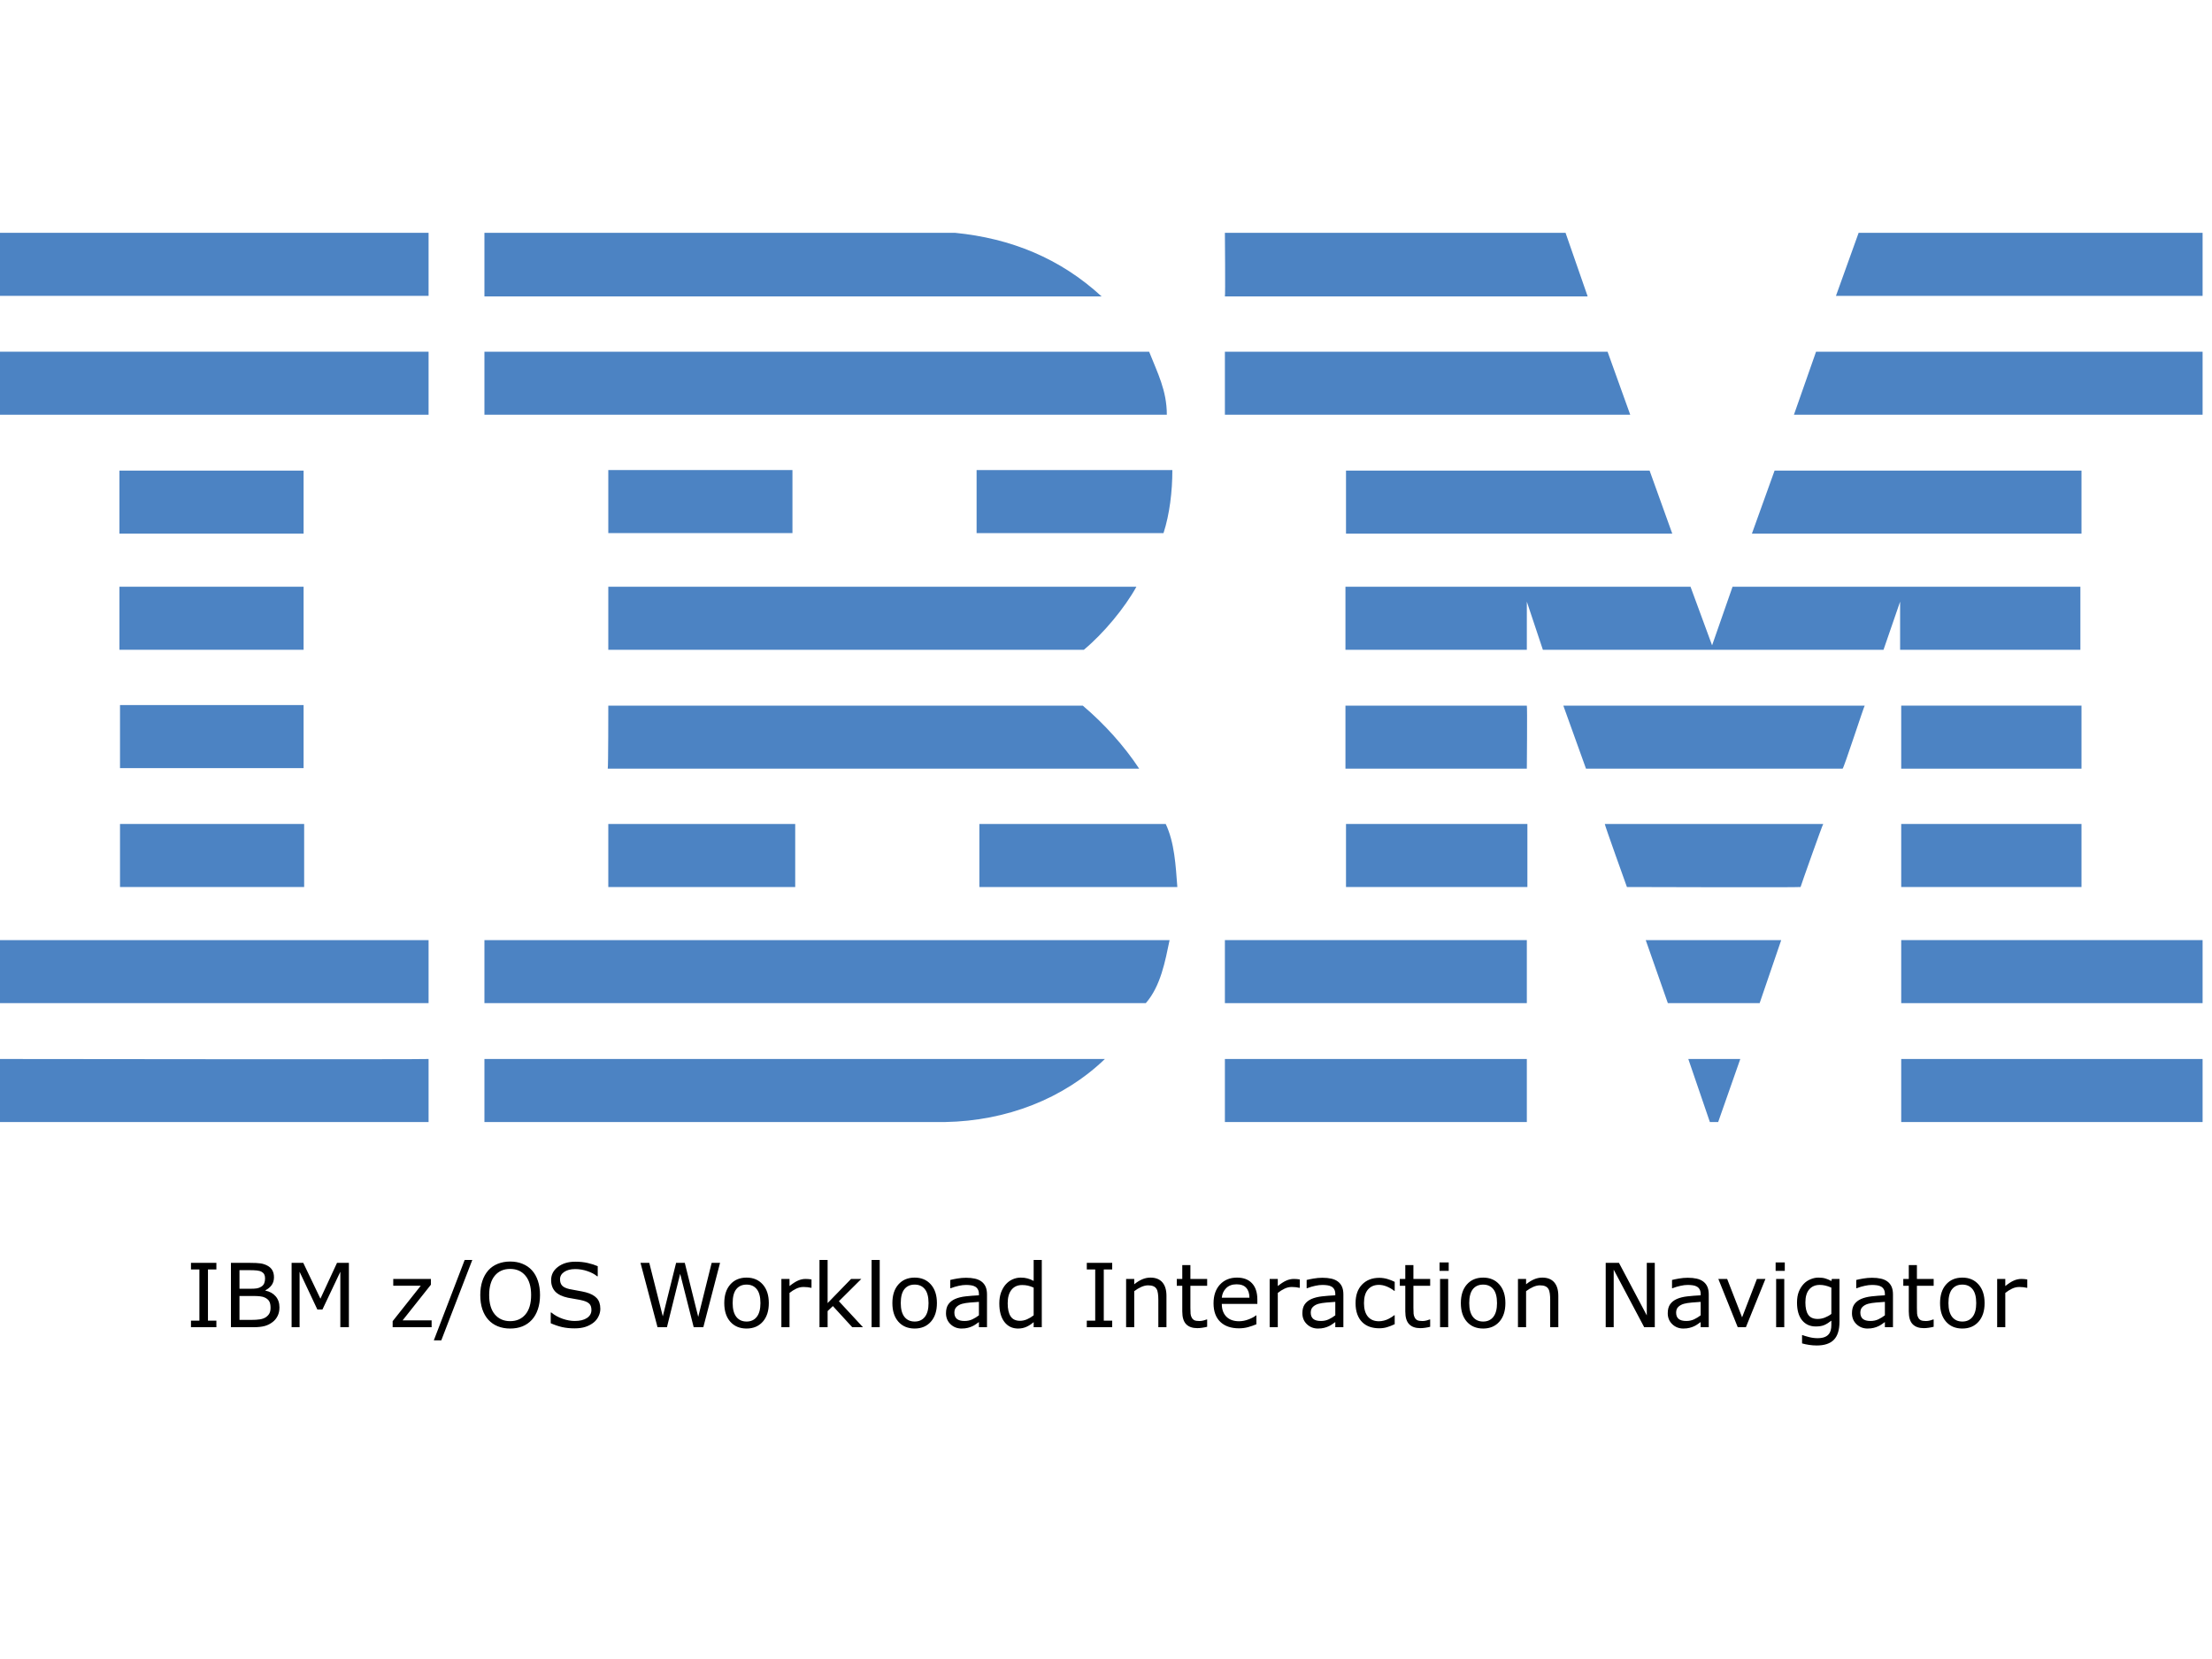
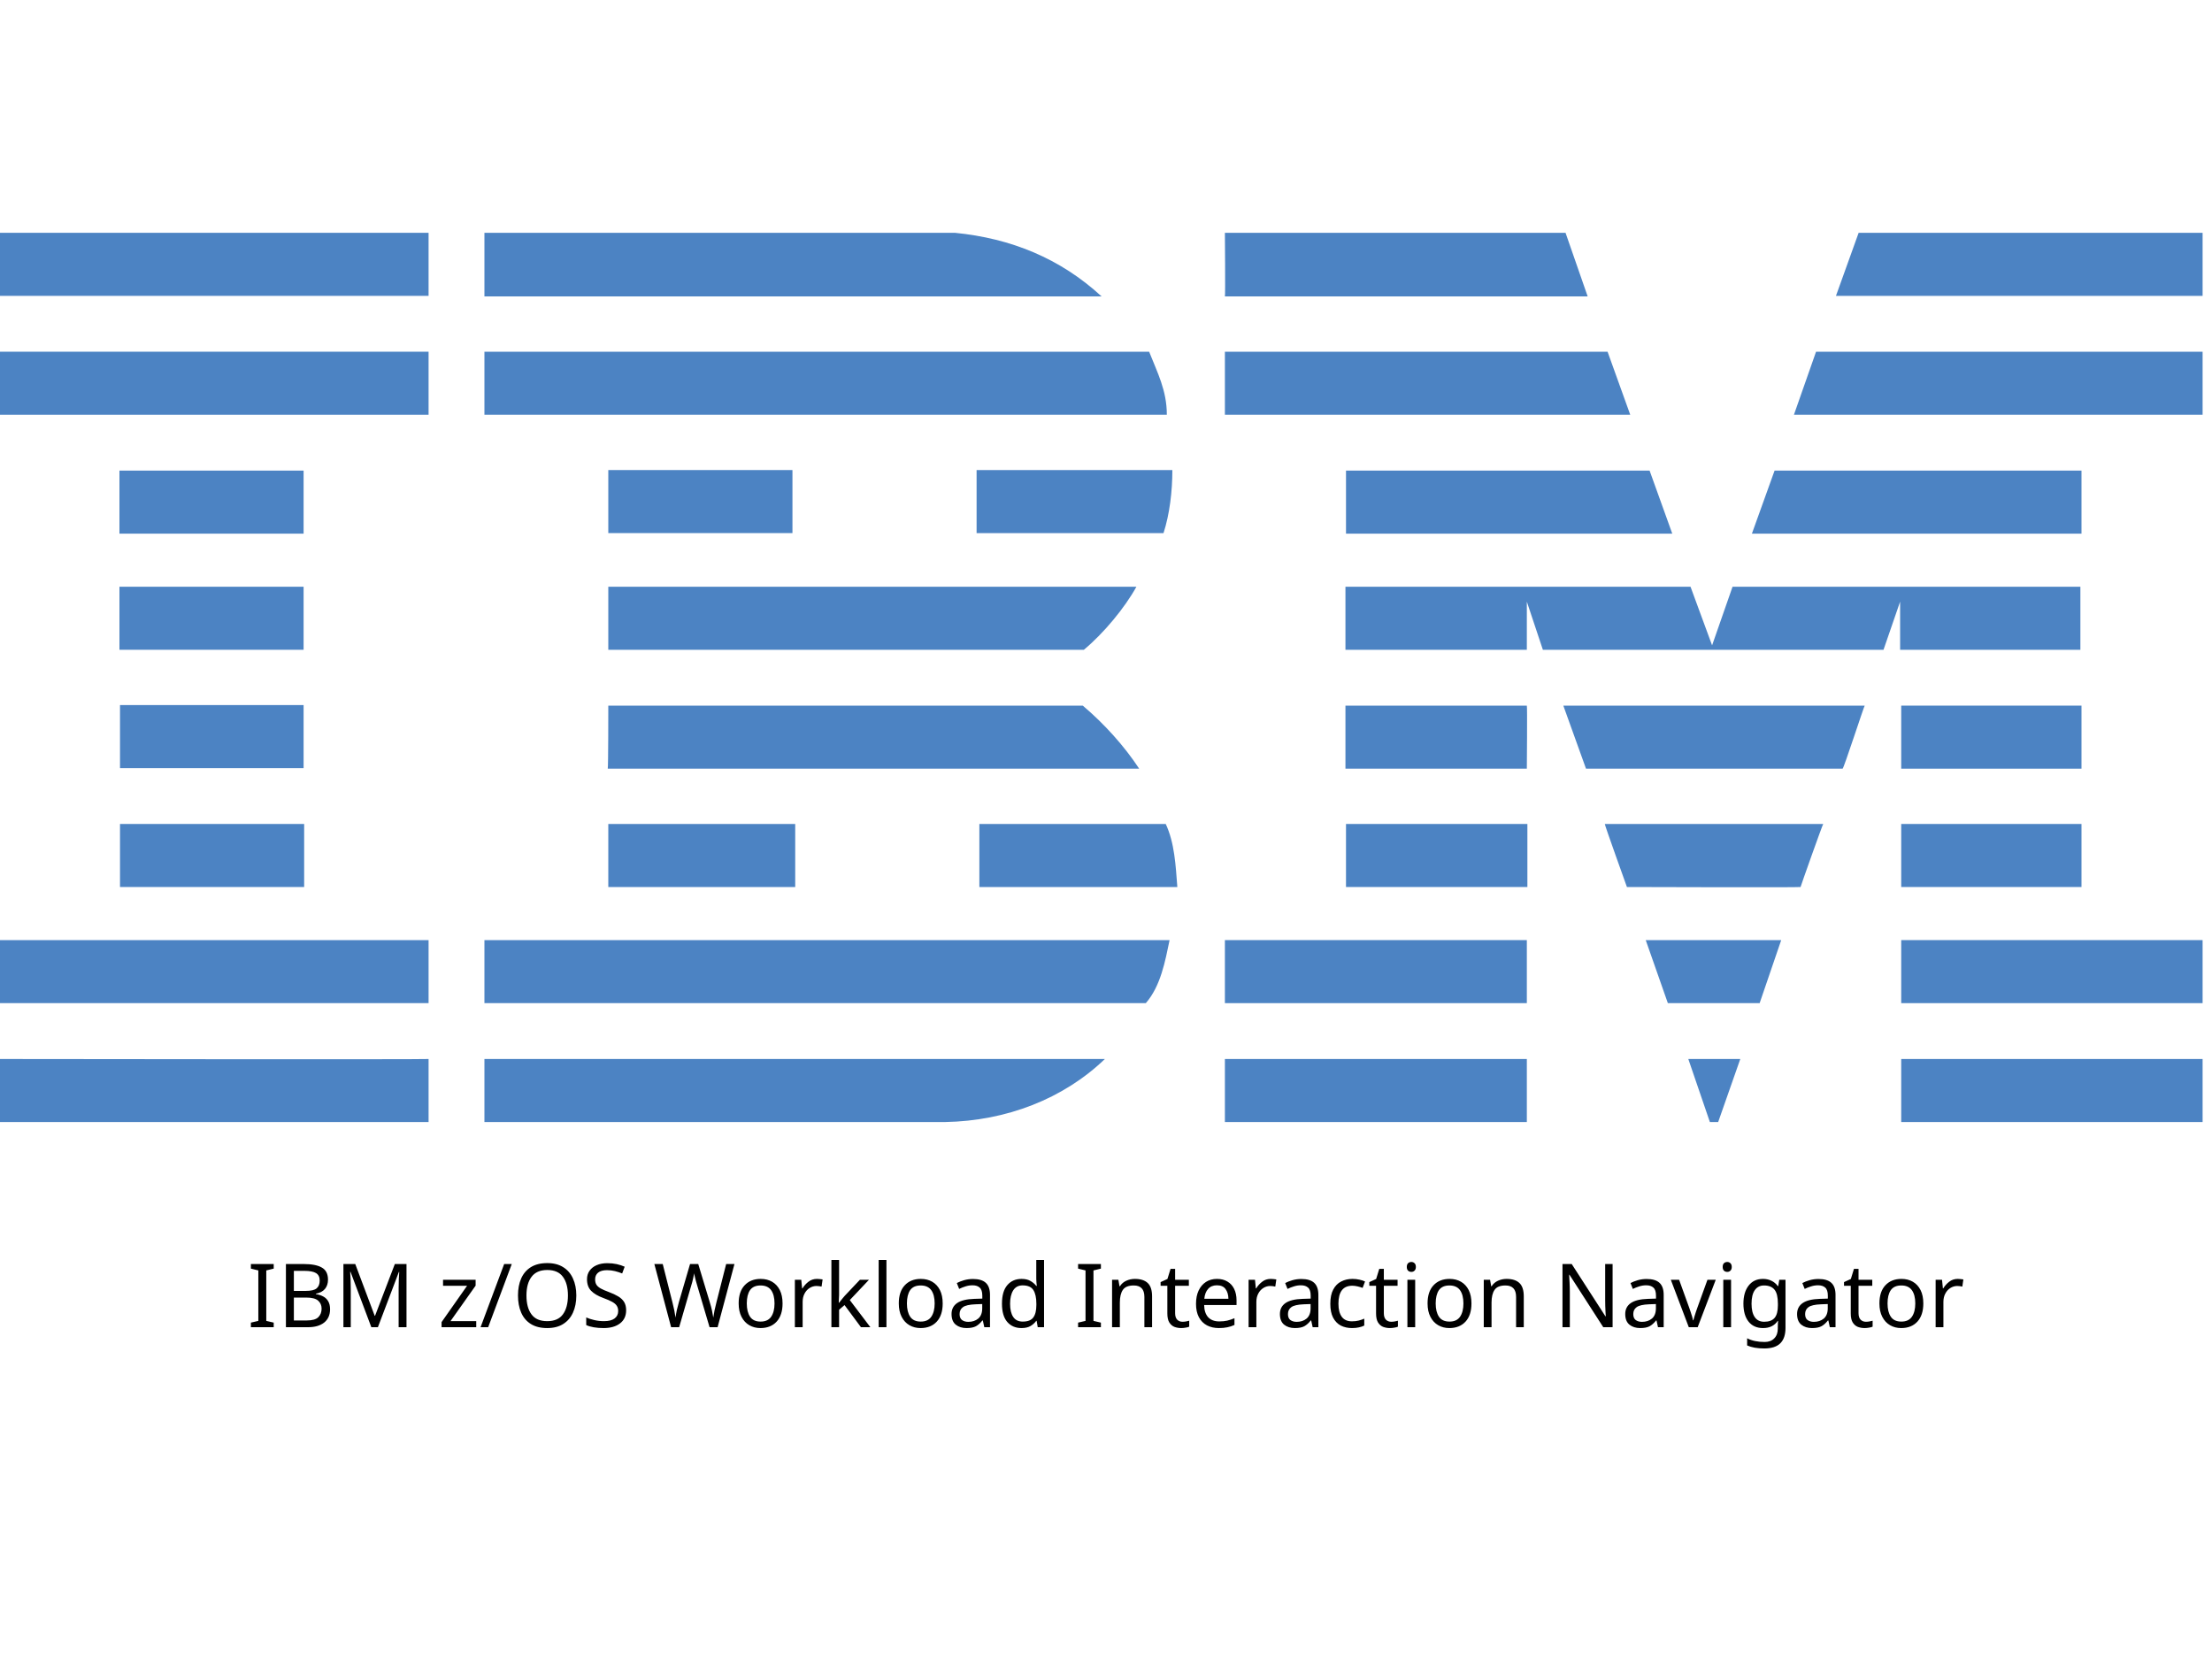
- <svg xmlns="http://www.w3.org/2000/svg" id="Layer_1" x="0px" y="0px" viewBox="0 0 400 300" style="enable-background:new 0 0 400 245;" xml:space="preserve" version="1.1">
-   <defs id="defs31" />
-   <style type="text/css" id="style1"> .st0{fill:#4C83C3;} </style>
-   <g id="g31">
-     <polygon class="st0" points="398.3,53.5 332,53.5 336.1,42.1 398.3,42.1 " id="polygon1" />
-     <path class="st0" d="M221.5,42.1l61.6,0l4,11.5c0,0-65.6,0-65.6,0C221.6,53.5,221.5,42.1,221.5,42.1z" id="path1" />
-     <path class="st0" d="M172.7,42.1c10.1,1,19,4.6,26.5,11.5c0,0-111.6,0-111.6,0c0,0,0-11.5,0-11.5L172.7,42.1z" id="path2" />
-     <g id="g3">
-       <rect x="0" y="42.1" class="st0" width="77.5" height="11.4" id="rect2" />
-       <path class="st0" d="M38.8,47.8" id="path3" />
+ <svg xmlns="http://www.w3.org/2000/svg" id="Layer_1" x="0px" y="0px" viewBox="0 0 400 300" style="enable-background:new 0 0 400 245;" xml:space="preserve">
+   <style type="text/css"> .st0{fill:#4C83C3;} </style>
+   <g>
+     <polygon class="st0" points="398.3,53.5 332,53.5 336.1,42.1 398.3,42.1 " />
+     <path class="st0" d="M221.5,42.1l61.6,0l4,11.5c0,0-65.6,0-65.6,0C221.6,53.5,221.5,42.1,221.5,42.1z" />
+     <path class="st0" d="M172.7,42.1c10.1,1,19,4.6,26.5,11.5c0,0-111.6,0-111.6,0c0,0,0-11.5,0-11.5L172.7,42.1z" />
+     <g>
+       <rect x="0" y="42.1" class="st0" width="77.5" height="11.4" />
+       <path class="st0" d="M38.8,47.8" />
    </g>
-     <path class="st0" d="M398.3,75h-73.9c0,0,4-11.4,4-11.4h69.9V75z" id="path4" />
-     <polygon class="st0" points="294.8,75 221.5,75 221.5,63.6 290.7,63.6 " id="polygon4" />
-     <path class="st0" d="M207.8,63.6c1.5,3.8,3.2,7,3.2,11.4H87.6V63.6H207.8z" id="path5" />
-     <g id="g6">
-       <rect x="0" y="63.6" class="st0" width="77.5" height="11.4" id="rect5" />
-       <path class="st0" d="M38.8,69.3" id="path6" />
+     <path class="st0" d="M398.3,75h-73.9c0,0,4-11.4,4-11.4h69.9V75z" />
+     <polygon class="st0" points="294.8,75 221.5,75 221.5,63.6 290.7,63.6 " />
+     <path class="st0" d="M207.8,63.6c1.5,3.8,3.2,7,3.2,11.4H87.6V63.6H207.8z" />
+     <g>
+       <rect x="0" y="63.6" class="st0" width="77.5" height="11.4" />
+       <path class="st0" d="M38.8,69.3" />
    </g>
-     <polygon class="st0" points="316.8,96.5 320.9,85.1 376.4,85.1 376.4,96.5 " id="polygon6" />
-     <polygon class="st0" points="298.3,85.1 302.4,96.5 243.4,96.5 243.4,85.1 " id="polygon7" />
-     <path class="st0" d="M212,85c0,3.9-0.5,8-1.6,11.4h-33.8V85H212z" id="path7" />
-     <g id="g8">
-       <rect x="21.6" y="85.1" class="st0" width="33.3" height="11.4" id="rect7" />
-       <path class="st0" d="M38.3,90.8" id="path8" />
+     <polygon class="st0" points="316.8,96.5 320.9,85.1 376.4,85.1 376.4,96.5 " />
+     <polygon class="st0" points="298.3,85.1 302.4,96.5 243.4,96.5 243.4,85.1 " />
+     <path class="st0" d="M212,85c0,3.9-0.5,8-1.6,11.4h-33.8V85H212z" />
+     <g>
+       <rect x="21.6" y="85.1" class="st0" width="33.3" height="11.4" />
+       <path class="st0" d="M38.3,90.8" />
    </g>
-     <g id="g9">
-       <rect x="110" y="85" class="st0" width="33.3" height="11.4" id="rect8" />
-       <path class="st0" d="M126.6,90.8" id="path9" />
+     <g>
+       <rect x="110" y="85" class="st0" width="33.3" height="11.4" />
+       <path class="st0" d="M126.6,90.8" />
    </g>
-     <path class="st0" d="M276.1,108.8c0,0,0,8.7,0,8.7h-32.8v-11.4h62.4l3.9,10.6c0,0,3.7-10.6,3.7-10.6h62.9v11.4h-32.6 c0,0,0-8.7,0-8.7l-3,8.7l-61.6,0L276.1,108.8z" id="path10" />
-     <path class="st0" d="M110,106.1h95.5v0c-2.1,3.8-5.9,8.4-9.5,11.4c0,0-86,0-86,0C110,117.5,110,106.1,110,106.1z" id="path11" />
-     <g id="g12">
-       <rect x="21.6" y="106.1" class="st0" width="33.3" height="11.4" id="rect11" />
-       <path class="st0" d="M38.3,111.8" id="path12" />
+     <path class="st0" d="M276.1,108.8c0,0,0,8.7,0,8.7h-32.8v-11.4h62.4l3.9,10.6c0,0,3.7-10.6,3.7-10.6h62.9v11.4h-32.6 c0,0,0-8.7,0-8.7l-3,8.7l-61.6,0L276.1,108.8z" />
+     <path class="st0" d="M110,106.1h95.5v0c-2.1,3.8-5.9,8.4-9.5,11.4c0,0-86,0-86,0C110,117.5,110,106.1,110,106.1z" />
+     <g>
+       <rect x="21.6" y="106.1" class="st0" width="33.3" height="11.4" />
+       <path class="st0" d="M38.3,111.8" />
    </g>
-     <g id="g13">
-       <rect x="343.8" y="127.6" class="st0" width="32.6" height="11.4" id="rect12" />
-       <path class="st0" d="M360.1,133.3" id="path13" />
+     <g>
+       <rect x="343.8" y="127.6" class="st0" width="32.6" height="11.4" />
+       <path class="st0" d="M360.1,133.3" />
    </g>
-     <path class="st0" d="M276.1,127.6h-32.8v11.4c0,0,32.8,0,32.8,0C276.1,138.9,276.2,127.6,276.1,127.6z" id="path14" />
-     <path class="st0" d="M337.2,127.6c-0.1,0-3.8,11.4-4,11.4l-46.4,0c0,0-4.1-11.4-4.1-11.4H337.2z" id="path15" />
-     <path class="st0" d="M110,127.6h85.8c3.9,3.3,7.5,7.3,10.2,11.4c0.2,0-96.1,0-96.1,0C110,138.9,110,127.6,110,127.6z" id="path16" />
-     <path class="st0" d="M54.9,138.9v-11.4H21.7c0,0,0,11.4,0,11.4C21.7,138.9,54.9,138.9,54.9,138.9z" id="path17" />
-     <g id="g18">
-       <rect x="343.8" y="149" class="st0" width="32.6" height="11.4" id="rect17" />
-       <path class="st0" d="M360.1,154.7" id="path18" />
+     <path class="st0" d="M276.1,127.6h-32.8v11.4c0,0,32.8,0,32.8,0C276.1,138.9,276.2,127.6,276.1,127.6z" />
+     <path class="st0" d="M337.2,127.6c-0.1,0-3.8,11.4-4,11.4l-46.4,0c0,0-4.1-11.4-4.1-11.4H337.2z" />
+     <path class="st0" d="M110,127.6h85.8c3.9,3.3,7.5,7.3,10.2,11.4c0.2,0-96.1,0-96.1,0C110,138.9,110,127.6,110,127.6z" />
+     <path class="st0" d="M54.9,138.9v-11.4H21.7c0,0,0,11.4,0,11.4C21.7,138.9,54.9,138.9,54.9,138.9z" />
+     <g>
+       <rect x="343.8" y="149" class="st0" width="32.6" height="11.4" />
+       <path class="st0" d="M360.1,154.7" />
    </g>
-     <g id="g19">
-       <rect x="243.4" y="149" class="st0" width="32.8" height="11.4" id="rect18" />
-       <path class="st0" d="M259.8,154.7" id="path19" />
+     <g>
+       <rect x="243.4" y="149" class="st0" width="32.8" height="11.4" />
+       <path class="st0" d="M259.8,154.7" />
    </g>
-     <path class="st0" d="M325.6,160.4c0-0.1,4-11.4,4.1-11.4h-39.5c-0.1,0,4,11.4,4,11.4S325.6,160.5,325.6,160.4z" id="path20" />
-     <path class="st0" d="M110,160.4c0,0,0-11.4,0-11.4h33.8c0,0,0,11.4,0,11.4C143.7,160.4,110,160.4,110,160.4z" id="path21" />
-     <path class="st0" d="M210.8,149c1.6,3.4,1.8,7.5,2.1,11.4h-35.8V149H210.8z" id="path22" />
-     <g id="g23">
-       <rect x="21.7" y="149" class="st0" width="33.3" height="11.4" id="rect22" />
-       <path class="st0" d="M38.3,154.7" id="path23" />
+     <path class="st0" d="M325.6,160.4c0-0.1,4-11.4,4.1-11.4h-39.5c-0.1,0,4,11.4,4,11.4S325.6,160.5,325.6,160.4z" />
+     <path class="st0" d="M110,160.4c0,0,0-11.4,0-11.4h33.8c0,0,0,11.4,0,11.4C143.7,160.4,110,160.4,110,160.4z" />
+     <path class="st0" d="M210.8,149c1.6,3.4,1.8,7.5,2.1,11.4h-35.8V149H210.8z" />
+     <g>
+       <rect x="21.7" y="149" class="st0" width="33.3" height="11.4" />
+       <path class="st0" d="M38.3,154.7" />
    </g>
-     <g id="g24">
-       <rect x="343.8" y="170" class="st0" width="54.5" height="11.4" id="rect23" />
-       <path class="st0" d="M371,175.7" id="path24" />
+     <g>
+       <rect x="343.8" y="170" class="st0" width="54.5" height="11.4" />
+       <path class="st0" d="M371,175.7" />
    </g>
-     <g id="g25">
-       <rect x="221.5" y="170" class="st0" width="54.6" height="11.4" id="rect24" />
-       <path class="st0" d="M248.8,175.7" id="path25" />
+     <g>
+       <rect x="221.5" y="170" class="st0" width="54.6" height="11.4" />
+       <path class="st0" d="M248.8,175.7" />
    </g>
-     <polygon class="st0" points="318.2,181.4 301.6,181.4 297.6,170 322.1,170 " id="polygon25" />
-     <path class="st0" d="M0,170v11.4h77.5c0,0,0-11.4,0-11.4C77.5,170-0.1,170,0,170z" id="path26" />
-     <path class="st0" d="M211.5,170c-0.8,3.8-1.6,8.3-4.3,11.4l-1,0H87.6V170H211.5z" id="path27" />
-     <polygon class="st0" points="310.7,202.9 309.2,202.9 305.3,191.5 314.7,191.5 " id="polygon27" />
-     <g id="g28">
-       <rect x="343.8" y="191.5" class="st0" width="54.5" height="11.4" id="rect27" />
-       <path class="st0" d="M371,197.2" id="path28" />
+     <polygon class="st0" points="318.2,181.4 301.6,181.4 297.6,170 322.1,170 " />
+     <path class="st0" d="M0,170v11.4h77.5c0,0,0-11.4,0-11.4C77.5,170-0.1,170,0,170z" />
+     <path class="st0" d="M211.5,170c-0.8,3.8-1.6,8.3-4.3,11.4l-1,0H87.6V170H211.5z" />
+     <polygon class="st0" points="310.7,202.9 309.2,202.9 305.3,191.5 314.7,191.5 " />
+     <g>
+       <rect x="343.8" y="191.5" class="st0" width="54.5" height="11.4" />
+       <path class="st0" d="M371,197.2" />
    </g>
-     <path class="st0" d="M87.6,202.9v-11.4c0,0,111.9,0,112.2,0c-7.5,7.2-17.8,11.2-28.9,11.4L87.6,202.9" id="path29" />
-     <g id="g30">
-       <rect x="221.5" y="191.5" class="st0" width="54.6" height="11.4" id="rect29" />
-       <path class="st0" d="M248.8,197.2" id="path30" />
+     <path class="st0" d="M87.6,202.9v-11.4c0,0,111.9,0,112.2,0c-7.5,7.2-17.8,11.2-28.9,11.4L87.6,202.9" />
+     <g>
+       <rect x="221.5" y="191.5" class="st0" width="54.6" height="11.4" />
+       <path class="st0" d="M248.8,197.2" />
    </g>
-     <path class="st0" d="M77.5,191.5c0,0,0,11.4,0,11.4c0,0-77.4,0-77.5,0c0,0,0-11.4,0-11.4S77.4,191.6,77.5,191.5z" id="path31" />
+     <path class="st0" d="M77.5,191.5c0,0,0,11.4,0,11.4c0,0-77.4,0-77.5,0c0,0,0-11.4,0-11.4S77.4,191.6,77.5,191.5z" />
  </g>
-   <path d="m 39.129,240 h -4.594 v -1.188 h 1.523 v -9.258 h -1.523 v -1.188 h 4.594 v 1.188 h -1.523 v 9.258 h 1.523 z m 11.406,-3.578 q 0,0.867 -0.328,1.531 -0.328,0.664 -0.883,1.094 -0.656,0.516 -1.445,0.734 Q 47.098,240 45.887,240 h -4.125 v -11.633 h 3.445 q 1.273,0 1.906,0.094 0.633,0.094 1.211,0.391 0.641,0.336 0.93,0.867 0.289,0.523 0.289,1.258 0,0.828 -0.422,1.414 -0.422,0.578 -1.125,0.93 v 0.062 q 1.18,0.242 1.859,1.039 0.68,0.789 0.68,2 z m -2.602,-5.242 q 0,-0.422 -0.141,-0.711 -0.141,-0.289 -0.453,-0.469 -0.367,-0.211 -0.891,-0.258 -0.523,-0.055 -1.297,-0.055 h -1.844 v 3.359 h 2 q 0.727,0 1.156,-0.07 0.43,-0.078 0.797,-0.312 0.367,-0.234 0.516,-0.602 0.156,-0.375 0.156,-0.883 z m 0.992,5.305 q 0,-0.703 -0.211,-1.117 -0.211,-0.414 -0.766,-0.703 -0.375,-0.195 -0.914,-0.25 -0.531,-0.062 -1.297,-0.062 h -2.43 v 4.328 h 2.047 q 1.016,0 1.664,-0.102 0.648,-0.109 1.062,-0.391 0.438,-0.305 0.641,-0.695 0.203,-0.391 0.203,-1.008 z M 63.09,240 h -1.547 v -10.023 l -3.234,6.82 h -0.922 l -3.211,-6.82 V 240 h -1.445 v -11.633 h 2.109 l 3.102,6.477 3,-6.477 h 2.148 z m 14.961,0 h -7.047 v -1.086 L 76.09,232.5 h -4.977 v -1.227 h 6.805 v 1.047 l -5.109,6.438 h 5.242 z m 7.352,-12.156 -5.602,14.531 h -1.352 l 5.578,-14.531 z m 10.781,1.859 q 0.711,0.781 1.086,1.914 0.383,1.133 0.383,2.57 0,1.438 -0.391,2.578 -0.383,1.133 -1.078,1.891 -0.719,0.789 -1.703,1.188 -0.977,0.398 -2.234,0.398 -1.227,0 -2.234,-0.406 -1,-0.406 -1.703,-1.18 -0.703,-0.773 -1.086,-1.898 -0.375,-1.125 -0.375,-2.57 0,-1.422 0.375,-2.547 0.375,-1.133 1.094,-1.938 0.688,-0.766 1.703,-1.172 1.023,-0.406 2.227,-0.406 1.25,0 2.242,0.414 1,0.406 1.695,1.164 z m -0.141,4.484 q 0,-2.266 -1.016,-3.492 -1.016,-1.234 -2.773,-1.234 -1.773,0 -2.789,1.234 -1.008,1.227 -1.008,3.492 0,2.289 1.031,3.508 1.031,1.211 2.766,1.211 1.734,0 2.758,-1.211 1.031,-1.219 1.031,-3.508 z m 12.516,2.492 q 0,0.68 -0.32,1.344 -0.312,0.664 -0.883,1.125 -0.625,0.5 -1.461,0.781 -0.828,0.281 -2,0.281 -1.258,0 -2.266,-0.234 -1,-0.234 -2.039,-0.695 v -1.938 h 0.109 q 0.883,0.734 2.039,1.133 1.156,0.398 2.172,0.398 1.438,0 2.234,-0.539 0.805,-0.539 0.805,-1.438 0,-0.773 -0.383,-1.141 -0.375,-0.367 -1.148,-0.57 -0.586,-0.156 -1.273,-0.258 -0.68,-0.102 -1.445,-0.258 -1.547,-0.328 -2.297,-1.117 -0.742,-0.797 -0.742,-2.07 0,-1.461 1.234,-2.391 1.234,-0.938 3.133,-0.938 1.227,0 2.25,0.234 1.023,0.234 1.812,0.578 v 1.828 h -0.109 q -0.664,-0.562 -1.75,-0.93 -1.078,-0.375 -2.211,-0.375 -1.242,0 -2,0.516 -0.75,0.516 -0.75,1.328 0,0.727 0.375,1.141 0.375,0.414 1.32,0.633 0.5,0.109 1.422,0.266 0.922,0.156 1.562,0.32 1.297,0.344 1.953,1.039 0.656,0.695 0.656,1.945 z m 21.648,-8.312 L 127.184,240 h -1.742 L 122.996,230.344 120.605,240 h -1.703 l -3.078,-11.633 h 1.586 l 2.445,9.672 2.406,-9.672 h 1.57 l 2.43,9.766 2.43,-9.766 z m 8.82,7.273 q 0,2.133 -1.094,3.367 -1.094,1.234 -2.93,1.234 -1.852,0 -2.945,-1.234 -1.086,-1.234 -1.086,-3.367 0,-2.133 1.086,-3.367 1.094,-1.242 2.945,-1.242 1.836,0 2.93,1.242 1.094,1.234 1.094,3.367 z m -1.516,0 q 0,-1.695 -0.664,-2.516 -0.664,-0.828 -1.844,-0.828 -1.195,0 -1.859,0.828 -0.656,0.82 -0.656,2.516 0,1.641 0.664,2.492 0.664,0.844 1.852,0.844 1.172,0 1.836,-0.836 0.672,-0.844 0.672,-2.5 z m 9.234,-2.766 h -0.078 q -0.328,-0.078 -0.641,-0.109 -0.305,-0.039 -0.727,-0.039 -0.68,0 -1.312,0.305 -0.633,0.297 -1.219,0.773 V 240 h -1.469 v -8.727 h 1.469 v 1.289 q 0.875,-0.703 1.539,-0.992 0.672,-0.297 1.367,-0.297 0.383,0 0.555,0.023 0.172,0.016 0.516,0.07 z m 9.305,7.125 h -1.938 l -3.5,-3.82 -0.953,0.906 V 240 h -1.469 v -12.156 h 1.469 v 7.797 l 4.242,-4.367 h 1.852 l -4.055,4.031 z m 3.031,0 h -1.469 v -12.156 h 1.469 z m 10.344,-4.359 q 0,2.133 -1.094,3.367 -1.094,1.234 -2.93,1.234 -1.852,0 -2.945,-1.234 -1.086,-1.234 -1.086,-3.367 0,-2.133 1.086,-3.367 1.094,-1.242 2.945,-1.242 1.836,0 2.93,1.242 1.094,1.234 1.094,3.367 z m -1.516,0 q 0,-1.695 -0.664,-2.516 -0.664,-0.828 -1.844,-0.828 -1.195,0 -1.859,0.828 -0.656,0.82 -0.656,2.516 0,1.641 0.664,2.492 0.664,0.844 1.852,0.844 1.172,0 1.836,-0.836 0.672,-0.844 0.672,-2.5 z M 178.48,240 h -1.461 v -0.93 q -0.195,0.133 -0.531,0.375 -0.328,0.234 -0.641,0.375 -0.367,0.18 -0.844,0.297 -0.477,0.125 -1.117,0.125 -1.18,0 -2,-0.781 -0.82,-0.781 -0.82,-1.992 0,-0.992 0.422,-1.602 0.43,-0.617 1.219,-0.969 0.797,-0.352 1.914,-0.477 1.117,-0.125 2.398,-0.188 v -0.227 q 0,-0.5 -0.18,-0.828 -0.172,-0.328 -0.5,-0.516 -0.312,-0.18 -0.75,-0.242 -0.438,-0.062 -0.914,-0.062 -0.578,0 -1.289,0.156 -0.711,0.148 -1.469,0.438 h -0.078 v -1.492 q 0.43,-0.117 1.242,-0.258 0.812,-0.141 1.602,-0.141 0.922,0 1.602,0.156 0.688,0.148 1.188,0.516 0.492,0.359 0.75,0.93 0.258,0.57 0.258,1.414 z m -1.461,-2.148 v -2.43 q -0.672,0.039 -1.586,0.117 -0.906,0.078 -1.438,0.227 -0.633,0.18 -1.023,0.562 -0.391,0.375 -0.391,1.039 0,0.75 0.453,1.133 0.453,0.375 1.383,0.375 0.773,0 1.414,-0.297 0.641,-0.305 1.188,-0.727 z M 188.387,240 h -1.469 v -0.914 q -0.633,0.547 -1.32,0.852 -0.688,0.305 -1.492,0.305 -1.562,0 -2.484,-1.203 -0.914,-1.203 -0.914,-3.336 0,-1.109 0.312,-1.977 0.32,-0.867 0.859,-1.477 0.531,-0.594 1.234,-0.906 0.711,-0.312 1.469,-0.312 0.688,0 1.219,0.148 0.531,0.141 1.117,0.445 v -3.781 h 1.469 z m -1.469,-2.148 v -5.008 q -0.594,-0.266 -1.062,-0.367 -0.469,-0.102 -1.023,-0.102 -1.234,0 -1.922,0.859 -0.688,0.859 -0.688,2.438 0,1.555 0.531,2.367 0.531,0.805 1.703,0.805 0.625,0 1.266,-0.273 0.641,-0.281 1.195,-0.719 z M 201.121,240 h -4.594 v -1.188 h 1.523 v -9.258 h -1.523 v -1.188 h 4.594 v 1.188 h -1.523 v 9.258 h 1.523 z m 9.812,0 h -1.469 v -4.969 q 0,-0.602 -0.07,-1.125 -0.07,-0.531 -0.258,-0.828 -0.195,-0.328 -0.562,-0.484 -0.367,-0.164 -0.953,-0.164 -0.602,0 -1.258,0.297 -0.656,0.297 -1.258,0.758 V 240 h -1.469 v -8.727 h 1.469 v 0.969 q 0.688,-0.57 1.422,-0.891 0.734,-0.32 1.508,-0.32 1.414,0 2.156,0.852 0.742,0.852 0.742,2.453 z m 7.359,-0.078 q -0.414,0.109 -0.906,0.18 -0.484,0.07 -0.867,0.07 -1.336,0 -2.031,-0.719 -0.695,-0.719 -0.695,-2.305 v -4.641 h -0.992 v -1.234 h 0.992 v -2.508 h 1.469 v 2.508 h 3.031 v 1.234 h -3.031 v 3.977 q 0,0.688 0.031,1.078 0.031,0.383 0.219,0.719 0.172,0.312 0.469,0.461 0.305,0.141 0.922,0.141 0.359,0 0.75,-0.102 0.391,-0.109 0.562,-0.18 h 0.078 z m 9.078,-4.133 h -6.43 q 0,0.805 0.242,1.406 0.242,0.594 0.664,0.977 0.406,0.375 0.961,0.562 0.562,0.188 1.234,0.188 0.891,0 1.789,-0.352 0.906,-0.359 1.289,-0.703 h 0.078 v 1.602 q -0.742,0.312 -1.516,0.523 -0.773,0.211 -1.625,0.211 -2.172,0 -3.391,-1.172 -1.219,-1.18 -1.219,-3.344 0,-2.141 1.164,-3.398 1.172,-1.258 3.078,-1.258 1.766,0 2.719,1.031 0.961,1.031 0.961,2.93 z m -1.43,-1.125 q -0.008,-1.156 -0.586,-1.789 -0.57,-0.633 -1.742,-0.633 -1.18,0 -1.883,0.695 -0.695,0.695 -0.789,1.727 z m 9.102,-1.789 h -0.078 q -0.328,-0.078 -0.641,-0.109 -0.305,-0.039 -0.727,-0.039 -0.68,0 -1.312,0.305 -0.633,0.297 -1.219,0.773 V 240 h -1.469 v -8.727 h 1.469 v 1.289 q 0.875,-0.703 1.539,-0.992 0.672,-0.297 1.367,-0.297 0.383,0 0.555,0.023 0.172,0.016 0.516,0.07 z m 7.883,7.125 h -1.461 v -0.93 q -0.195,0.133 -0.531,0.375 -0.328,0.234 -0.641,0.375 -0.367,0.18 -0.844,0.297 -0.477,0.125 -1.117,0.125 -1.18,0 -2,-0.781 -0.82,-0.781 -0.82,-1.992 0,-0.992 0.422,-1.602 0.43,-0.617 1.219,-0.969 0.797,-0.352 1.914,-0.477 1.117,-0.125 2.398,-0.188 v -0.227 q 0,-0.5 -0.18,-0.828 -0.172,-0.328 -0.5,-0.516 -0.312,-0.18 -0.75,-0.242 -0.438,-0.062 -0.914,-0.062 -0.578,0 -1.289,0.156 -0.711,0.148 -1.469,0.438 h -0.078 v -1.492 q 0.43,-0.117 1.242,-0.258 0.812,-0.141 1.602,-0.141 0.922,0 1.602,0.156 0.688,0.148 1.188,0.516 0.492,0.359 0.75,0.93 0.258,0.57 0.258,1.414 z m -1.461,-2.148 v -2.43 q -0.672,0.039 -1.586,0.117 -0.906,0.078 -1.438,0.227 -0.633,0.18 -1.023,0.562 -0.391,0.375 -0.391,1.039 0,0.75 0.453,1.133 0.453,0.375 1.383,0.375 0.773,0 1.414,-0.297 0.641,-0.305 1.188,-0.727 z m 10.742,1.602 q -0.734,0.352 -1.398,0.547 -0.656,0.195 -1.398,0.195 -0.945,0 -1.734,-0.273 -0.789,-0.281 -1.352,-0.844 -0.57,-0.562 -0.883,-1.422 -0.312,-0.859 -0.312,-2.008 0,-2.141 1.172,-3.359 1.18,-1.219 3.109,-1.219 0.75,0 1.469,0.211 0.727,0.211 1.328,0.516 v 1.633 h -0.078 q -0.672,-0.523 -1.391,-0.805 -0.711,-0.281 -1.391,-0.281 -1.25,0 -1.977,0.844 -0.719,0.836 -0.719,2.461 0,1.578 0.703,2.43 0.711,0.844 1.992,0.844 0.445,0 0.906,-0.117 0.461,-0.117 0.828,-0.305 0.32,-0.164 0.602,-0.344 0.281,-0.188 0.445,-0.32 h 0.078 z m 6.414,0.469 q -0.414,0.109 -0.906,0.18 -0.484,0.07 -0.867,0.07 -1.336,0 -2.031,-0.719 -0.695,-0.719 -0.695,-2.305 v -4.641 h -0.992 v -1.234 h 0.992 v -2.508 h 1.469 v 2.508 h 3.031 v 1.234 h -3.031 v 3.977 q 0,0.688 0.031,1.078 0.031,0.383 0.219,0.719 0.172,0.312 0.469,0.461 0.305,0.141 0.922,0.141 0.359,0 0.75,-0.102 0.391,-0.109 0.562,-0.18 h 0.078 z m 3.352,-10.109 h -1.656 v -1.523 h 1.656 z M 261.879,240 h -1.469 v -8.727 h 1.469 z m 10.344,-4.359 q 0,2.133 -1.094,3.367 -1.094,1.234 -2.93,1.234 -1.852,0 -2.945,-1.234 -1.086,-1.234 -1.086,-3.367 0,-2.133 1.086,-3.367 1.094,-1.242 2.945,-1.242 1.836,0 2.93,1.242 1.094,1.234 1.094,3.367 z m -1.516,0 q 0,-1.695 -0.664,-2.516 -0.664,-0.828 -1.844,-0.828 -1.195,0 -1.859,0.828 -0.656,0.82 -0.656,2.516 0,1.641 0.664,2.492 0.664,0.844 1.852,0.844 1.172,0 1.836,-0.836 0.672,-0.844 0.672,-2.5 z M 281.793,240 h -1.469 v -4.969 q 0,-0.602 -0.07,-1.125 -0.07,-0.531 -0.258,-0.828 -0.195,-0.328 -0.562,-0.484 -0.367,-0.164 -0.953,-0.164 -0.602,0 -1.258,0.297 -0.656,0.297 -1.258,0.758 V 240 h -1.469 v -8.727 h 1.469 v 0.969 q 0.688,-0.57 1.422,-0.891 0.734,-0.32 1.508,-0.32 1.414,0 2.156,0.852 0.742,0.852 0.742,2.453 z m 17.445,0 h -1.914 l -5.516,-10.406 V 240 h -1.445 v -11.633 h 2.398 l 5.031,9.5 v -9.5 h 1.445 z m 9.758,0 h -1.461 v -0.93 q -0.195,0.133 -0.531,0.375 -0.328,0.234 -0.641,0.375 -0.367,0.18 -0.844,0.297 -0.477,0.125 -1.117,0.125 -1.18,0 -2,-0.781 -0.82,-0.781 -0.82,-1.992 0,-0.992 0.422,-1.602 0.43,-0.617 1.219,-0.969 0.797,-0.352 1.914,-0.477 1.117,-0.125 2.398,-0.188 v -0.227 q 0,-0.5 -0.18,-0.828 -0.172,-0.328 -0.5,-0.516 -0.312,-0.18 -0.75,-0.242 -0.438,-0.062 -0.914,-0.062 -0.578,0 -1.289,0.156 -0.711,0.148 -1.469,0.438 h -0.078 v -1.492 q 0.43,-0.117 1.242,-0.258 0.812,-0.141 1.602,-0.141 0.922,0 1.602,0.156 0.688,0.148 1.188,0.516 0.492,0.359 0.75,0.93 0.258,0.57 0.258,1.414 z m -1.461,-2.148 v -2.43 q -0.672,0.039 -1.586,0.117 -0.906,0.078 -1.438,0.227 -0.633,0.18 -1.023,0.562 -0.391,0.375 -0.391,1.039 0,0.75 0.453,1.133 0.453,0.375 1.383,0.375 0.773,0 1.414,-0.297 0.641,-0.305 1.188,-0.727 z M 319.246,231.273 315.715,240 h -1.477 l -3.508,-8.727 h 1.594 l 2.703,6.945 2.68,-6.945 z m 3.5,-1.461 h -1.656 v -1.523 h 1.656 z M 322.652,240 h -1.469 v -8.727 h 1.469 z m 9.984,-0.992 q 0,2.219 -1.008,3.258 -1.008,1.039 -3.102,1.039 -0.695,0 -1.359,-0.102 -0.656,-0.094 -1.297,-0.273 v -1.5 h 0.078 q 0.359,0.141 1.141,0.344 0.781,0.211 1.562,0.211 0.75,0 1.242,-0.18 0.492,-0.18 0.766,-0.5 0.273,-0.305 0.391,-0.734 0.117,-0.43 0.117,-0.961 v -0.797 q -0.664,0.531 -1.273,0.797 -0.602,0.258 -1.539,0.258 -1.562,0 -2.484,-1.125 -0.914,-1.133 -0.914,-3.188 0,-1.125 0.312,-1.938 0.32,-0.82 0.867,-1.414 0.508,-0.555 1.234,-0.859 0.727,-0.312 1.445,-0.312 0.758,0 1.266,0.156 0.516,0.148 1.086,0.461 l 0.094,-0.375 h 1.375 z m -1.469,-1.406 v -4.758 q -0.586,-0.266 -1.094,-0.375 -0.5,-0.117 -1,-0.117 -1.211,0 -1.906,0.812 -0.695,0.812 -0.695,2.359 0,1.469 0.516,2.227 0.516,0.758 1.711,0.758 0.641,0 1.281,-0.242 0.648,-0.25 1.188,-0.664 z M 342.309,240 h -1.461 v -0.93 q -0.195,0.133 -0.531,0.375 -0.328,0.234 -0.641,0.375 -0.367,0.18 -0.844,0.297 -0.477,0.125 -1.117,0.125 -1.18,0 -2,-0.781 -0.82,-0.781 -0.82,-1.992 0,-0.992 0.422,-1.602 0.43,-0.617 1.219,-0.969 0.797,-0.352 1.914,-0.477 1.117,-0.125 2.398,-0.188 v -0.227 q 0,-0.5 -0.18,-0.828 -0.172,-0.328 -0.5,-0.516 -0.312,-0.18 -0.75,-0.242 -0.438,-0.062 -0.914,-0.062 -0.578,0 -1.289,0.156 -0.711,0.148 -1.469,0.438 h -0.078 v -1.492 q 0.43,-0.117 1.242,-0.258 0.812,-0.141 1.602,-0.141 0.922,0 1.602,0.156 0.688,0.148 1.188,0.516 0.492,0.359 0.75,0.93 0.258,0.57 0.258,1.414 z m -1.461,-2.148 v -2.43 q -0.672,0.039 -1.586,0.117 -0.906,0.078 -1.438,0.227 -0.633,0.18 -1.023,0.562 -0.391,0.375 -0.391,1.039 0,0.75 0.453,1.133 0.453,0.375 1.383,0.375 0.773,0 1.414,-0.297 0.641,-0.305 1.188,-0.727 z m 8.82,2.07 q -0.414,0.109 -0.906,0.18 -0.484,0.07 -0.867,0.07 -1.336,0 -2.031,-0.719 -0.695,-0.719 -0.695,-2.305 v -4.641 h -0.992 v -1.234 h 0.992 v -2.508 h 1.469 v 2.508 h 3.031 v 1.234 h -3.031 v 3.977 q 0,0.688 0.031,1.078 0.031,0.383 0.219,0.719 0.172,0.312 0.469,0.461 0.305,0.141 0.922,0.141 0.359,0 0.75,-0.102 0.391,-0.109 0.562,-0.18 h 0.078 z m 9.211,-4.281 q 0,2.133 -1.094,3.367 -1.094,1.234 -2.93,1.234 -1.852,0 -2.945,-1.234 -1.086,-1.234 -1.086,-3.367 0,-2.133 1.086,-3.367 1.094,-1.242 2.945,-1.242 1.836,0 2.93,1.242 1.094,1.234 1.094,3.367 z m -1.516,0 q 0,-1.695 -0.664,-2.516 -0.664,-0.828 -1.844,-0.828 -1.195,0 -1.859,0.828 -0.656,0.82 -0.656,2.516 0,1.641 0.664,2.492 0.664,0.844 1.852,0.844 1.172,0 1.836,-0.836 0.672,-0.844 0.672,-2.5 z m 9.234,-2.766 h -0.078 q -0.328,-0.078 -0.641,-0.109 -0.305,-0.039 -0.727,-0.039 -0.68,0 -1.312,0.305 -0.633,0.297 -1.219,0.773 V 240 h -1.469 v -8.727 h 1.469 v 1.289 q 0.875,-0.703 1.539,-0.992 0.672,-0.297 1.367,-0.297 0.383,0 0.555,0.023 0.172,0.016 0.516,0.07 z" id="text31" style="font-size:16px;text-anchor:middle" aria-label="IBM z/OS Workload Interaction Navigator" />
+   <text x="50%" y="240" style="font: 16px sans-serif;alignment-baseline: middle; text-anchor:middle;">IBM z/OS Workload Interaction Navigator</text>
</svg>
